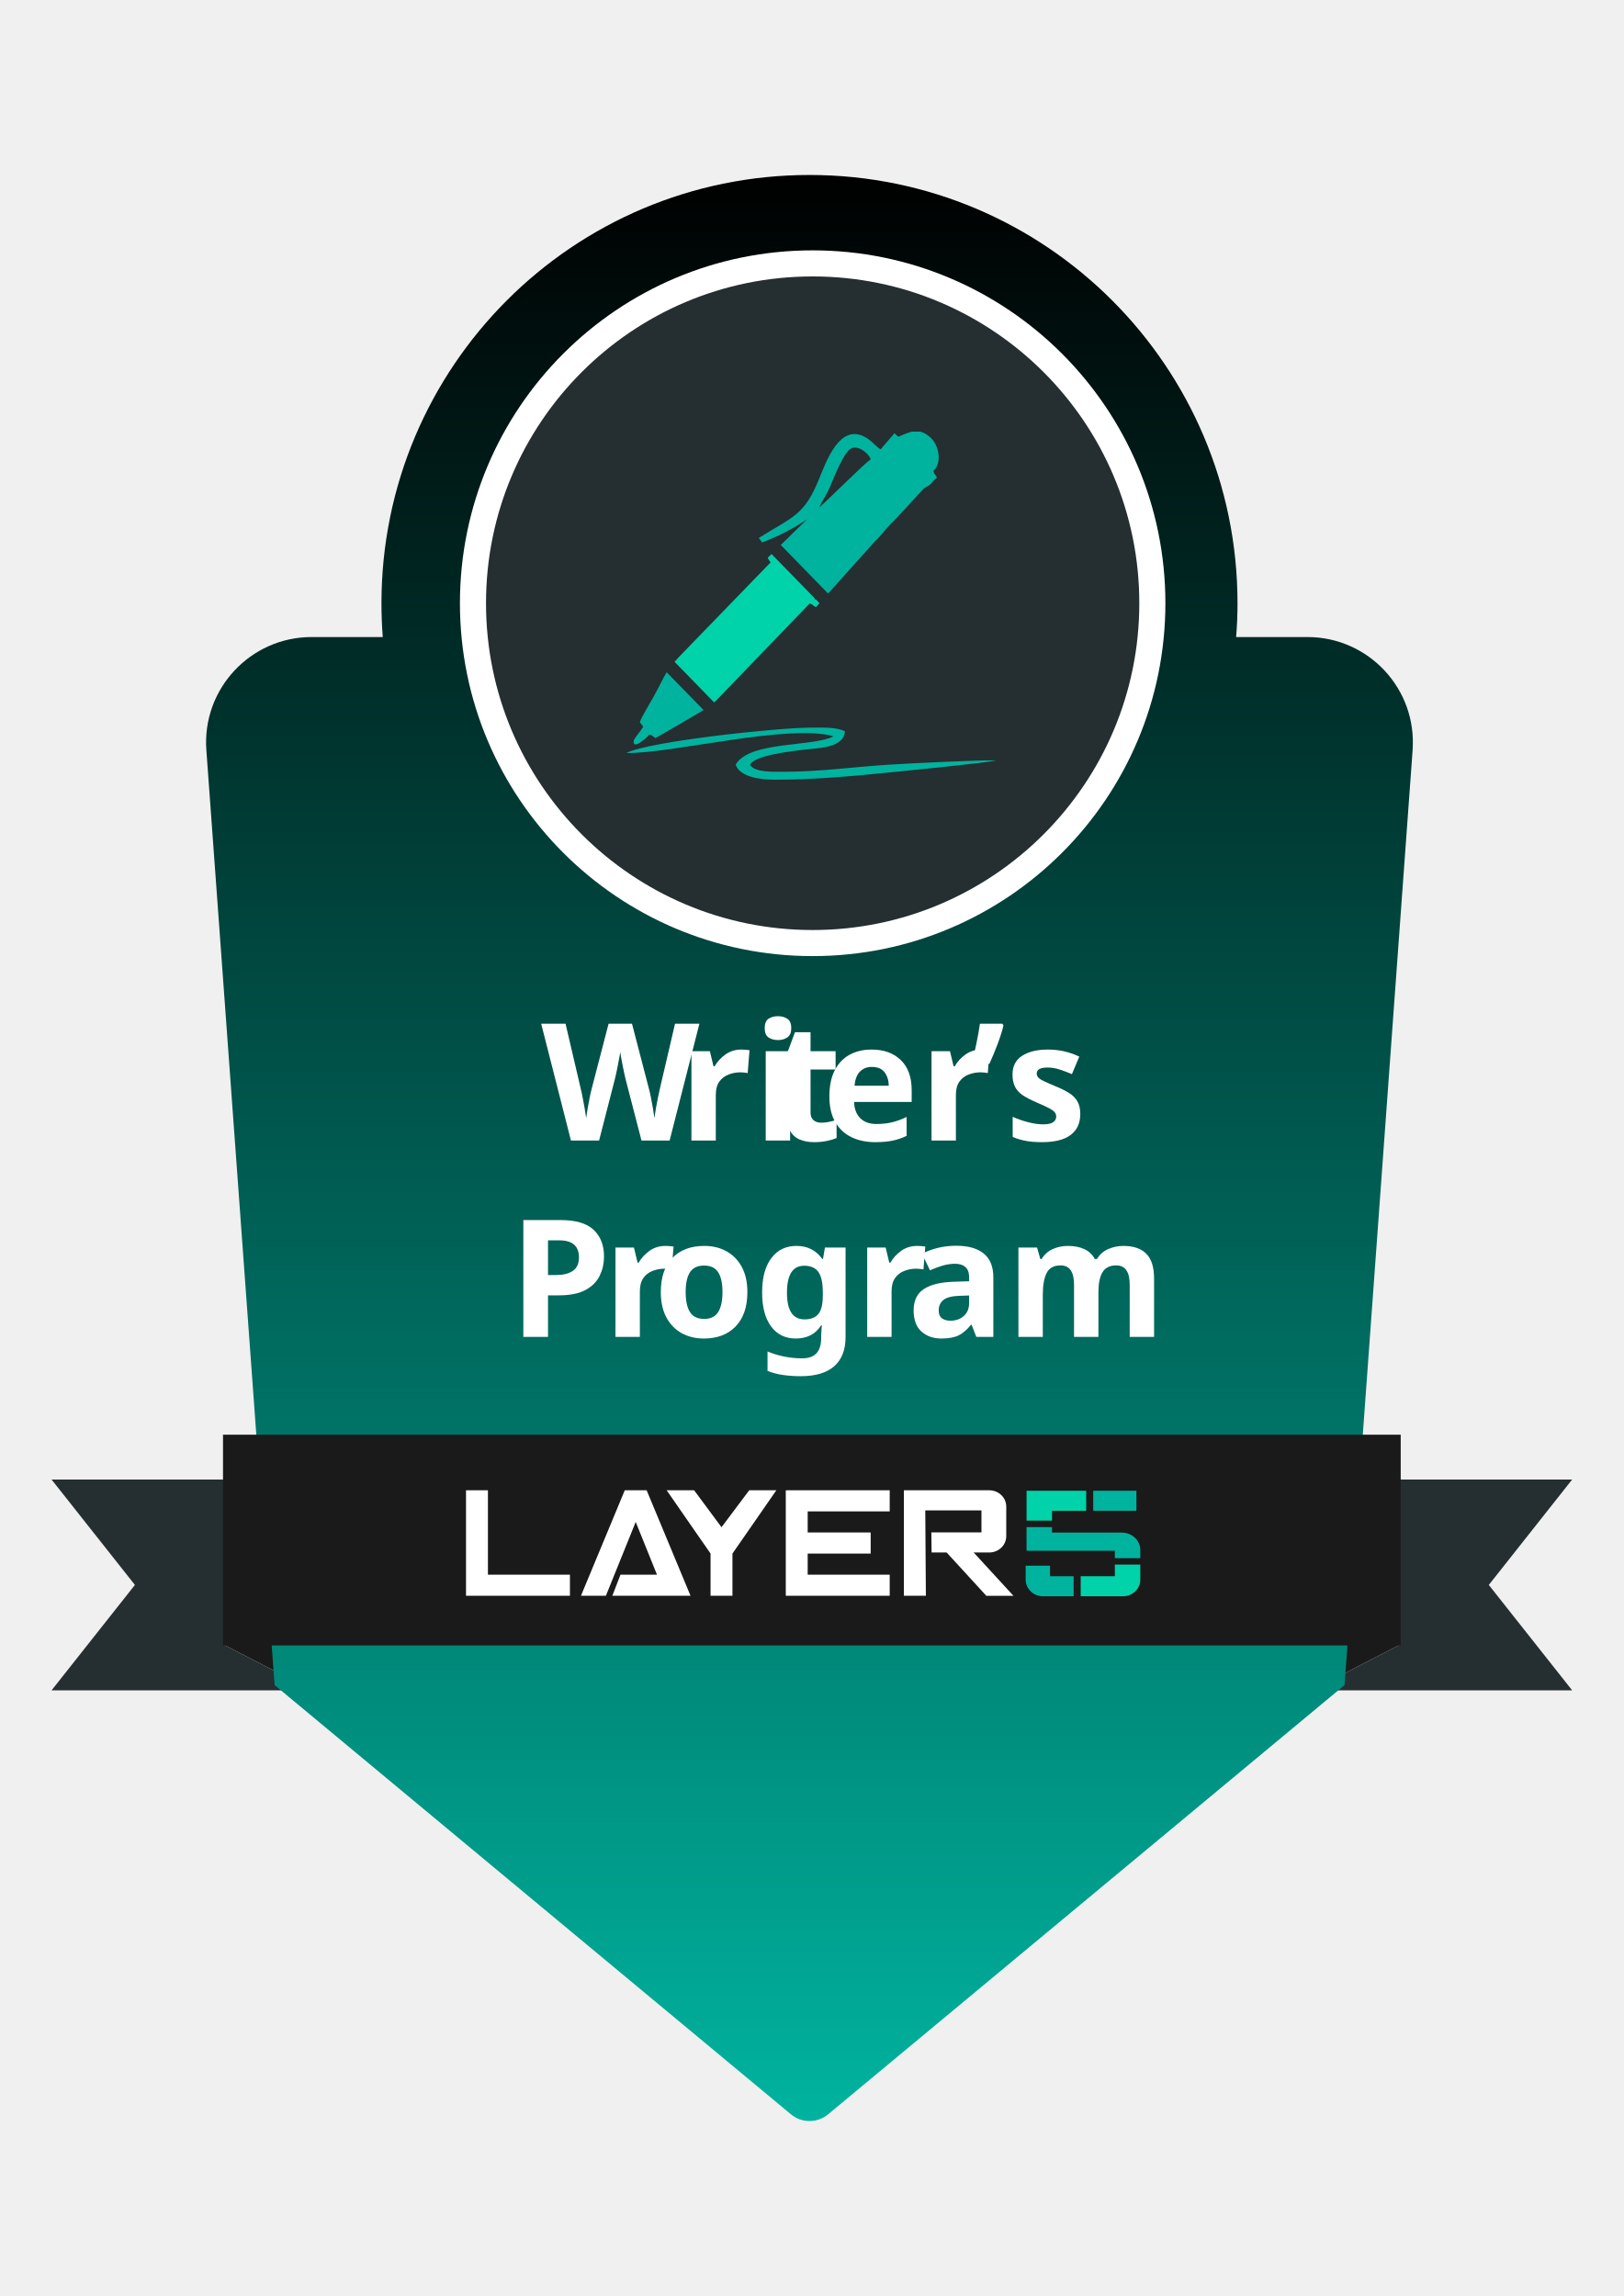
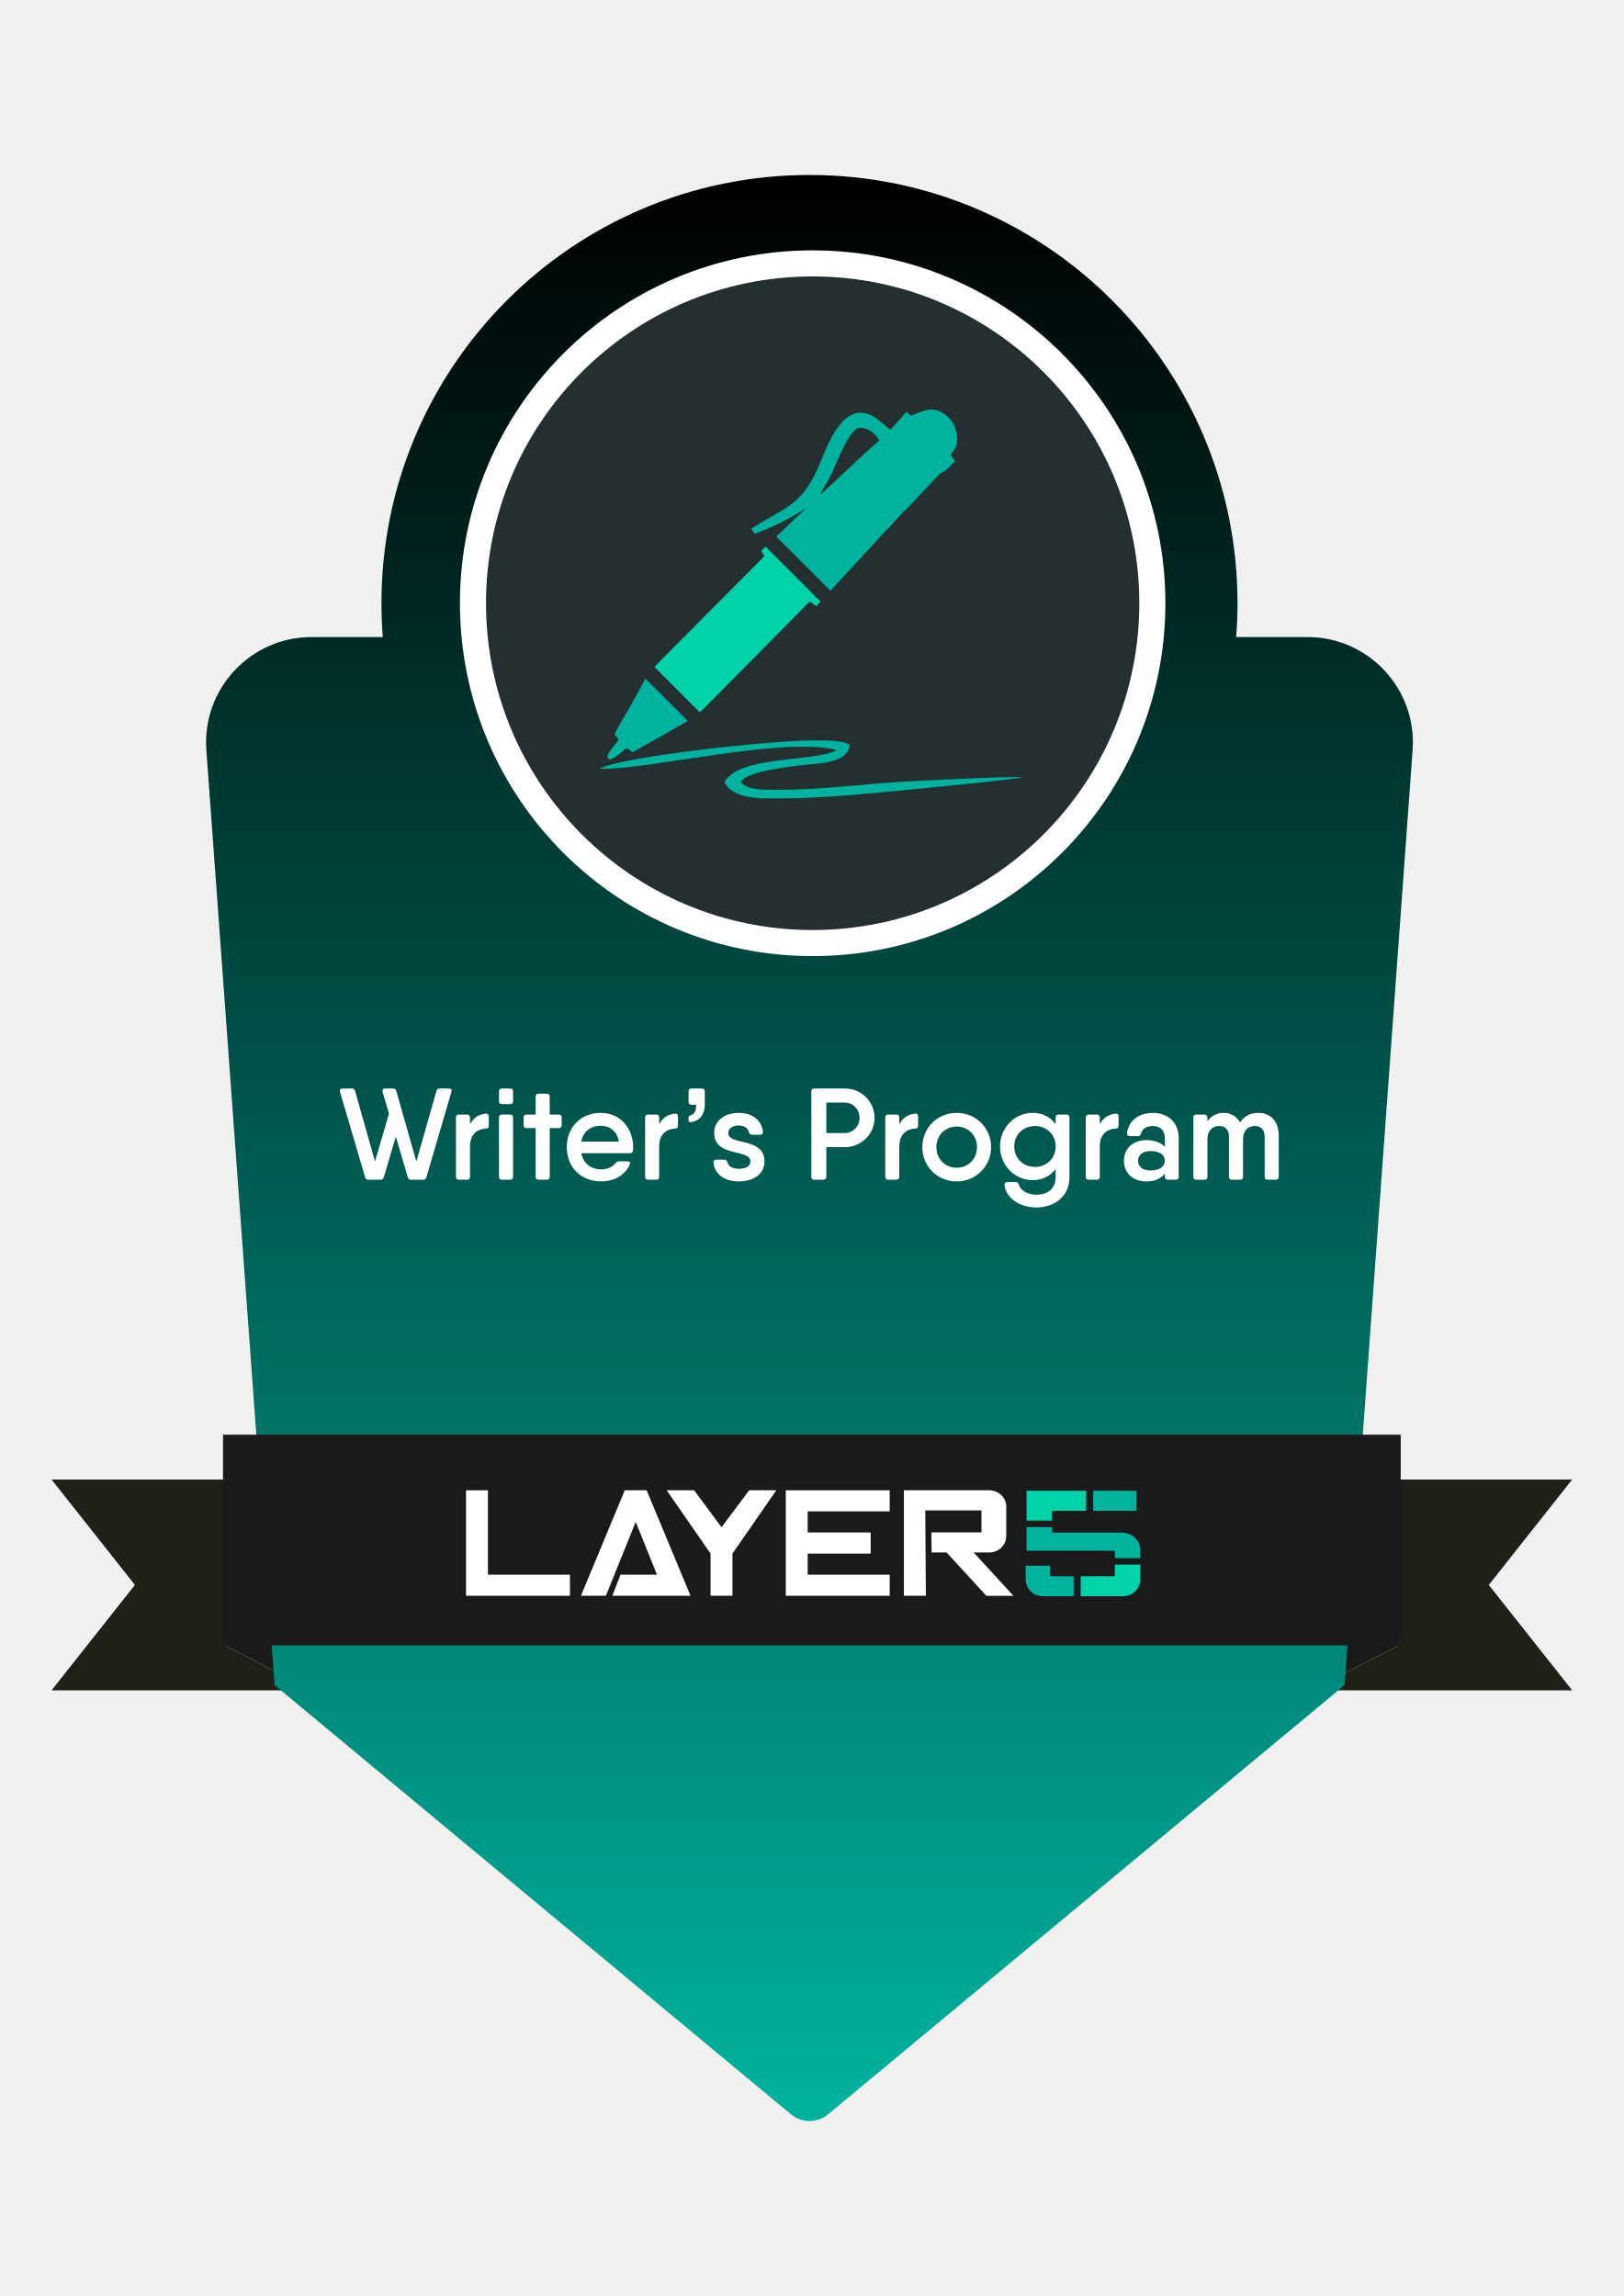
<svg xmlns="http://www.w3.org/2000/svg" id="Layer_1" data-name="Layer 1" viewBox="0 0 595.28 841.89">
  <defs>
    <style>
-       .cls-1 {
-         letter-spacing: -.04em;
-       }
- 
-       .cls-2, .cls-3 {
+       .cls-1, .cls-2 {
        fill: #00b39f;
      }

-       .cls-4, .cls-5 {
+       .cls-3 {
        fill: #fff;
      }

-       .cls-6, .cls-7 {
+       .cls-4 {
        fill: #252e31;
-       }
- 
-       .cls-8 {
-         letter-spacing: -.01em;
-       }
- 
-       .cls-9 {
-         clip-path: url(#clippath-1);
-       }
- 
-       .cls-10 {
-         letter-spacing: 0em;
-       }
- 
-       .cls-11, .cls-12 {
-         fill: #00d3a9;
-       }
- 
-       .cls-13 {
-         letter-spacing: -.02em;
-       }
- 
-       .cls-12, .cls-3 {
-         fill-rule: evenodd;
-       }
- 
-       .cls-14 {
-         clip-path: url(#clippath);
-       }
- 
-       .cls-15 {
-         fill: #a20e30;
-       }
- 
-       .cls-16 {
-         letter-spacing: -.01em;
-       }
- 
-       .cls-17 {
-         fill: none;
-       }
- 
-       .cls-7 {
        stroke: #fff;
        stroke-width: 9.56px;
      }

-       .cls-18 {
-         letter-spacing: 0em;
+       .cls-5 {
+         clip-path: url(#clippath-1);
      }

-       .cls-19 {
+       .cls-6, .cls-7 {
+         fill: #00d3a9;
+       }
+ 
+       .cls-7, .cls-2 {
+         fill-rule: evenodd;
+       }
+ 
+       .cls-8 {
+         clip-path: url(#clippath);
+       }
+ 
+       .cls-9 {
+         fill: #a20e30;
+       }
+ 
+       .cls-10 {
+         fill: #1e2117;
+       }
+ 
+       .cls-11 {
+         fill: none;
+       }
+ 
+       .cls-12 {
        mask: url(#mask);
      }

-       .cls-20 {
+       .cls-13 {
        fill: #1a1a1a;
      }

-       .cls-21 {
+       .cls-14 {
        fill: url(#linear-gradient);
-       }
- 
-       .cls-5 {
-         font-family: QanelasSoft-SemiBold, 'Qanelas Soft';
-         font-size: 60px;
-         font-weight: 600;
-       }
- 
-       .cls-22 {
-         letter-spacing: 0em;
-       }
- 
-       .cls-23 {
-         letter-spacing: 0em;
      }
    </style>
    <clipPath id="clippath">
-       <rect class="cls-17" x="18.91" y="64.17" width="557.47" height="713.56" />
+       <rect class="cls-11" x="18.91" y="64.17" width="557.47" height="713.56" />
    </clipPath>
    <linearGradient id="linear-gradient" x1="296.78" y1="779.83" x2="296.78" y2="66.28" gradientTransform="translate(0 844) scale(1 -1)" gradientUnits="userSpaceOnUse">
      <stop offset="0" stop-color="#000" />
      <stop offset="1" stop-color="#00b39f" />
    </linearGradient>
    <clipPath id="clippath-1">
-       <rect class="cls-17" x="229.52" y="158.13" width="136.23" height="128.38" />
+       <rect class="cls-11" x="219.59" y="150.18" width="156.06" height="143.35" />
    </clipPath>
-     <mask id="mask" x="229.52" y="158.13" width="135.67" height="127.77" maskUnits="userSpaceOnUse">
+     <mask id="mask" x="219.59" y="150.18" width="155.42" height="142.67" maskUnits="userSpaceOnUse">
      <g id="mask0_17990_5801" data-name="mask0 17990 5801">
-         <path class="cls-4" d="m365.19,158.13h-135.67v127.77h135.67v-127.77Z" />
+         <path class="cls-3" d="m375.01,150.18h-155.42v142.67h155.42v-142.67Z" />
      </g>
    </mask>
  </defs>
-   <g id="Writer_s-_Program" data-name="Writer&amp;apos;s- Program">
-     <g class="cls-14">
-       <g>
-         <path class="cls-20" d="m480.87,602.94v16.86l32.65-16.86h-32.65Z" />
-         <path class="cls-20" d="m114.41,619.8v-16.86h-32.65l32.65,16.86Z" />
-         <path class="cls-6" d="m576.37,542.52H18.91l30.55,38.64-30.55,38.64h95.5l-32.65-16.86h32.65v-19.01h366.46v19.01h32.65l-32.65,16.86h95.5l-30.55-38.64,30.55-38.64Z" />
-         <path class="cls-21" d="m517.88,275.16l-24.94,342.73-189.32,157.36c-3.92,3.3-9.75,3.3-13.67,0l-189.28-157.36-25.01-342.73c-1.69-22.44,16.09-41.57,38.58-41.57h26.09c-.32-4.09-.48-8.22-.48-12.4,0-86.74,70.27-157.03,156.92-157.03s156.92,70.29,156.92,157.03c0,4.17-.16,8.31-.51,12.4h26.15c22.49,0,40.26,19.13,38.54,41.57Z" />
-         <path class="cls-7" d="m297.92,345.8c68.77,0,124.55-55.79,124.55-124.61s-55.78-124.61-124.55-124.61-124.52,55.79-124.52,124.61,55.75,124.61,124.52,124.61Z" />
-         <path class="cls-15" d="m114.41,583.9v19.01h366.46v-19.01H114.41Z" />
-         <path class="cls-20" d="m513.52,603.34H81.76v-77.27h431.76v77.27Z" />
-         <path class="cls-4" d="m178.88,546.45h-8.03v38.68h38.1v-7.73h-30.07v-30.95Z" />
-         <path class="cls-4" d="m229.05,546.45l-16.06,38.68h9.14l10.93-27.07,7.8,19.34h-13.38l-2.99,7.73h28.67l-16.09-38.68h-8.03Z" />
-         <path class="cls-4" d="m264.51,559.99l-10.03-13.54h-10.07l16.09,23.21v15.47h8.03v-15.47l16.09-23.21h-9.94l-10.16,13.54Z" />
-         <path class="cls-4" d="m288.08,552.54v32.59h38.1v-7.73h-30.07v-7.74h23.09v-7.74h-23.09v-7.73h30.07v-7.74h-38.1v6.09Z" />
-         <path class="cls-4" d="m339.21,553.83h20.61v8.05h-18.38l.1,7.38h5.51l14.56,15.89h9.94l-14.59-15.89h5.7c.83,0,1.66-.15,2.39-.46.76-.3,1.47-.74,2.04-1.3.57-.56,1.05-1.22,1.34-1.95.32-.73.48-1.51.48-2.3v-10.79c0-1.59-.64-3.12-1.82-4.25-1.18-1.13-2.77-1.76-4.43-1.76h-31.28v38.68h8.06l-.22-31.3Z" />
-         <path class="cls-2" d="m416.62,546.62h-15.83v7.34h15.83v-7.34Z" />
-         <path class="cls-2" d="m418.05,571.34v-3.04c0-3.5-3.06-6.34-6.85-6.34h-25.52v-2h-9.33v8.66h32.37v2.71h9.33Z" />
-         <path class="cls-11" d="m385.69,557.57v-3.6h12.52v-7.34h-21.85v10.94h9.33Z" />
-         <path class="cls-11" d="m408.72,573.7v4.27h-12.52v7.34h15.42c1.66.03,3.28-.59,4.49-1.71,1.21-1.12,1.91-2.65,1.94-4.27v-5.63h-9.33Z" />
-         <path class="cls-2" d="m384.95,574.1v3.87h8.66v7.34h-11.15c-1.66.03-3.28-.59-4.49-1.71-1.21-1.12-1.91-2.66-1.94-4.27v-5.23h8.92Z" />
-         <text class="cls-5" transform="translate(198.4 418.21)">
-           <tspan class="cls-1" x="0" y="0">W</tspan>
-           <tspan class="cls-22" x="50.4" y="0">ri</tspan>
-           <tspan class="cls-16" x="84.18" y="0">t</tspan>
-           <tspan x="102.96" y="0">er</tspan>
-           <tspan class="cls-1" x="157.2" y="0">’</tspan>
-           <tspan class="cls-10" x="170.1" y="0">s</tspan>
-           <tspan class="cls-18" x="-11.94" y="72">P</tspan>
-           <tspan class="cls-13" x="22.56" y="72">r</tspan>
-           <tspan x="41.16" y="72">og</tspan>
-           <tspan class="cls-8" x="114.84" y="72">r</tspan>
-           <tspan class="cls-23" x="134.04" y="72">am</tspan>
-         </text>
-       </g>
-       <g class="cls-9">
-         <g class="cls-19">
+   <g class="cls-8">
+     <g>
+       <path class="cls-13" d="m480.87,602.94v16.86l32.65-16.86h-32.65Z" />
+       <path class="cls-13" d="m114.41,619.8v-16.86h-32.65l32.65,16.86Z" />
+       <path class="cls-10" d="m576.37,542.52H18.91l30.55,38.64-30.55,38.64h95.5l-32.65-16.86h32.65v-19.01h366.46v19.01h32.65l-32.65,16.86h95.5l-30.55-38.64,30.55-38.64Z" />
+       <path class="cls-14" d="m517.88,275.16l-24.94,342.73-189.32,157.36c-3.92,3.3-9.75,3.3-13.67,0l-189.28-157.36-25.01-342.73c-1.69-22.44,16.09-41.57,38.58-41.57h26.09c-.32-4.09-.48-8.22-.48-12.4,0-86.74,70.27-157.03,156.92-157.03s156.92,70.29,156.92,157.03c0,4.17-.16,8.31-.51,12.4h26.15c22.49,0,40.26,19.13,38.54,41.57Z" />
+       <path class="cls-4" d="m297.92,345.8c68.77,0,124.55-55.79,124.55-124.61s-55.78-124.61-124.55-124.61-124.52,55.79-124.52,124.61,55.75,124.61,124.52,124.61Z" />
+       <g class="cls-5">
+         <g class="cls-12">
          <g>
-             <path class="cls-3" d="m329.38,160.18l-1.45-1.33-5.09,5.92c-2.03-1.31-3.23-3.23-5.98-4.66-8.98-4.66-13.88,8.88-16.52,15.37-5.56,13.74-9.62,13.85-22.16,21.78l1.22,1.65c5.92-2.21,12.15-5.46,16.57-8.59l-9.73,9.51,17.35,17.81,17.16-19.12c2.36-2.29,3.34-3.76,5.34-5.91.97-1.08,1.89-1.81,2.86-2.94l9.79-10.61c4.09-2.19,2.06-1.86,4.78-3.92-.86-1.74-.78-.66-1.36-2.47,3.31-2.91,2-9.22-.61-11.82-4.39-4.36-7.59-2.7-12.21-.7h.03Zm-29.03,25.9c.92-2.22,2.64-4.52,3.89-7.44,1.31-3.07,5.31-13.58,8.18-14.38,2.97-.85,6.26,2.47,6.81,4.14-2.36,1.58-14.6,13.88-18.88,17.68Z" />
-             <path class="cls-3" d="m244.4,246.53c-1.42,2.31-2.48,4.8-5.17,9.62-1.31,2.38-3.81,6.31-4.67,8.66l1.25,1.62c-1,1.88-3.39,4.22-3.5,5.28-.39,3.63,5.31-1.68,5.76-2.37,1.75.56.92.53,2.22,1.3,5.51-3.13,10.84-6.24,16.49-9.58.42-.24.81-.47,1.17-.69l-13.54-13.88v.03Z" />
-             <path class="cls-12" d="m298.9,219.9l-.47-.79-15.57-15.96-1.39,1.36c.45,1.06.45.76,1.06,1.69l-32.73,33.77c-1,1.02-1.81,1.89-2.5,2.7l14.52,14.9c.67-.62,1.36-1.35,2.39-2.41l32.67-33.92c1.56.66.92.7,2.25,1.39l1.31-1.48-1.36-1.41-.17.13h0Z" />
-             <path class="cls-3" d="m229.52,276.1c16.13.4,59.42-10.86,76.08-6.12-7.48,3.99-31.03,1.66-35.9,10.43,1.64,4.59,9.15,5.49,14.57,5.49,13.93,0,28.14-1.28,41.91-2.67,5.51-.56,36.29-3.56,39.01-4.42-5.34-.2-32.78,1.15-39.4,1.58-12.74.82-25.33,2.6-38.23,2.6-3.7,0-10.98.34-12.57-2.57,1.72-3.53,15.13-4.88,18.02-5.32,5.87-.89,16.21-.33,16.77-6.91-3.03-1.71-8.9-1.38-12.74-1.38-11.48,0-58.7,4.93-67.49,9.31h-.03Z" />
+             <path class="cls-2" d="m333.98,152.47l-1.66-1.49-5.83,6.61c-2.33-1.46-3.7-3.6-6.85-5.2-10.29-5.2-15.9,9.91-18.92,17.17-6.37,15.34-11.02,15.47-25.39,24.32l1.4,1.84c6.79-2.47,13.92-6.1,18.99-9.59l-11.15,10.62,19.88,19.89,19.66-21.35c2.71-2.56,3.82-4.2,6.12-6.6,1.12-1.2,2.17-2.02,3.28-3.28l11.21-11.85c4.68-2.45,2.36-2.08,5.48-4.37-.99-1.94-.89-.74-1.56-2.75,3.79-3.25,2.29-10.3-.7-13.2-5.03-4.87-8.7-3.01-13.98-.78l.03.02Zm-33.26,28.92c1.05-2.48,3.03-5.04,4.46-8.31,1.5-3.43,6.08-15.16,9.37-16.06,3.41-.94,7.17,2.75,7.8,4.63-2.71,1.76-16.72,15.5-21.63,19.74Z" />
+             <path class="cls-2" d="m236.64,248.89c-1.62,2.58-2.84,5.36-5.93,10.74-1.5,2.66-4.36,7.05-5.35,9.67l1.43,1.81c-1.15,2.1-3.89,4.71-4.01,5.89-.45,4.05,6.08-1.87,6.59-2.64,2.01.62,1.05.59,2.55,1.46,6.31-3.49,12.42-6.97,18.89-10.7.48-.27.92-.53,1.34-.77l-15.51-15.5v.03Z" />
+             <path class="cls-7" d="m299.07,219.15l-.54-.88-17.84-17.82-1.59,1.52c.51,1.19.51.85,1.21,1.89l-37.49,37.71c-1.15,1.14-2.07,2.11-2.87,3.01l16.63,16.64c.76-.69,1.56-1.51,2.74-2.69l37.43-37.87c1.78.74,1.05.78,2.58,1.55l1.5-1.65-1.56-1.57-.19.14v.02Z" />
+             <path class="cls-2" d="m219.59,281.91c18.48.45,68.07-12.12,87.16-6.84-8.57,4.45-35.55,1.86-41.13,11.64,1.88,5.12,10.48,6.13,16.69,6.13,15.96,0,32.24-1.43,48.01-2.98,6.31-.62,41.57-3.97,44.69-4.93-6.12-.22-37.56,1.28-45.14,1.76-14.59.91-29.02,2.9-43.8,2.9-4.24,0-12.58.38-14.4-2.87,1.97-3.94,17.33-5.44,20.64-5.94,6.72-.99,18.57-.37,19.21-7.72-3.47-1.91-10.19-1.54-14.59-1.54-13.16,0-67.25,5.51-77.31,10.39l-.03-.02Z" />
          </g>
        </g>
      </g>
+       <path class="cls-9" d="m114.41,583.9v19.01h366.46v-19.01H114.41Z" />
+       <path class="cls-13" d="m513.52,603.34H81.76v-77.27h431.76v77.27Z" />
+       <path class="cls-3" d="m178.88,546.45h-8.03v38.68h38.1v-7.73h-30.07v-30.95Z" />
+       <path class="cls-3" d="m229.05,546.45l-16.06,38.68h9.14l10.93-27.07,7.8,19.34h-13.38l-2.99,7.73h28.67l-16.09-38.68h-8.03Z" />
+       <path class="cls-3" d="m264.51,559.99l-10.03-13.54h-10.07l16.09,23.21v15.47h8.03v-15.47l16.09-23.21h-9.94l-10.16,13.54Z" />
+       <path class="cls-3" d="m288.08,552.54v32.59h38.1v-7.73h-30.07v-7.74h23.09v-7.74h-23.09v-7.73h30.07v-7.74h-38.1v6.09Z" />
+       <path class="cls-3" d="m339.21,553.83h20.61v8.05h-18.38l.1,7.38h5.51l14.56,15.89h9.94l-14.59-15.89h5.7c.83,0,1.66-.15,2.39-.46.76-.3,1.47-.74,2.04-1.3.57-.56,1.05-1.22,1.34-1.95.32-.73.48-1.51.48-2.3v-10.79c0-1.59-.64-3.12-1.82-4.25-1.18-1.13-2.77-1.76-4.43-1.76h-31.28v38.68h8.06l-.22-31.3Z" />
+       <path class="cls-1" d="m416.62,546.62h-15.83v7.34h15.83v-7.34Z" />
+       <path class="cls-1" d="m418.05,571.34v-3.04c0-3.5-3.06-6.34-6.85-6.34h-25.52v-2h-9.33v8.66h32.37v2.71h9.33Z" />
+       <path class="cls-6" d="m385.69,557.57v-3.6h12.52v-7.34h-21.85v10.94h9.33Z" />
+       <path class="cls-6" d="m408.72,573.7v4.27h-12.52v7.34h15.42c1.66.03,3.28-.59,4.49-1.71,1.21-1.12,1.91-2.65,1.94-4.27v-5.63h-9.33Z" />
+       <path class="cls-1" d="m384.95,574.1v3.87h8.66v7.34h-11.15c-1.66.03-3.28-.59-4.49-1.71-1.21-1.12-1.91-2.66-1.94-4.27v-5.23h8.92Z" />
+       <path class="cls-3" d="m164.61,399.13c.76,0,1.15.48.89,1.24l-9.17,31.3c-.19.62-.61.91-1.18.91h-4.46c-.61,0-1.05-.29-1.18-.91l-4.4-14.91-4.4,14.91c-.19.62-.64.91-1.21.91h-4.43c-.64,0-1.05-.29-1.21-.91l-9.21-31.3c-.19-.76.13-1.24.89-1.24h3.44c.64,0,1.05.33,1.21.96l7.29,25.8,5.13-17.54-2.36-7.98c-.19-.76.16-1.24.92-1.24h2.96c.61,0,1.05.33,1.18.96l7.33,25.8,7.36-25.8c.13-.62.51-.96,1.15-.96h3.44Zm13.51,9.22c.7-.1,1.08.33,1.08,1v3.39c0,.67-.29,1.05-.8,1.05-3.12.1-6.08,1.82-6.08,6.5v11.23c0,.67-.38,1.05-1.08,1.05h-3.03c-.67,0-1.05-.38-1.05-1.05v-21.74c0-.72.38-1.1,1.05-1.1h3.03c.7,0,1.08.38,1.08,1.1v2.48c1.24-2.48,3.34-3.68,5.8-3.92Zm5.93-3.49c-.73,0-1.12-.38-1.12-1.05v-3.58c0-.72.38-1.1,1.12-1.1h2.99c.67,0,1.05.38,1.05,1.1v3.58c0,.67-.38,1.05-1.05,1.05h-2.99Zm0,27.71c-.73,0-1.12-.38-1.12-1.05v-21.74c0-.72.38-1.1,1.12-1.1h2.99c.67,0,1.05.38,1.05,1.1v21.74c0,.67-.38,1.05-1.05,1.05h-2.99Zm20.8-23.89c.7,0,1.08.38,1.08,1.1v2.82c0,.67-.38,1.05-1.08,1.05h-3.31v17.87c0,.67-.38,1.05-1.08,1.05h-3.03c-.67,0-1.05-.38-1.05-1.05v-17.87h-3.34c-.7,0-1.08-.38-1.08-1.05v-2.82c0-.72.38-1.1,1.08-1.1h3.34v-6.55c0-.72.38-1.1,1.05-1.1h3.03c.7,0,1.08.38,1.08,1.1v6.55h3.31Zm15.45-.62c7.14,0,11.82,5.73,11.82,12.61,0,.43,0,.81-.06,1.19-.03.67-.48,1-1.15,1h-17.81c.8,3.92,3.73,5.93,7.36,5.93,2.29,0,4.14-.96,5.19-2.29.38-.43.73-.67,1.31-.67h3.06c.8,0,1.24.48.89,1.15-1.72,3.87-5.64,6.21-10.51,6.21-7.64,0-12.61-5.4-12.61-12.57s5.03-12.57,12.52-12.57Zm-7.2,10.56h13.79c-.67-4.06-3.57-5.83-6.63-5.83-3.89,0-6.47,2.25-7.17,5.83Zm34.37-10.27c.7-.1,1.08.33,1.08,1v3.39c0,.67-.29,1.05-.8,1.05-3.12.1-6.08,1.82-6.08,6.5v11.23c0,.67-.38,1.05-1.08,1.05h-3.03c-.67,0-1.05-.38-1.05-1.05v-21.74c0-.72.38-1.1,1.05-1.1h3.03c.7,0,1.08.38,1.08,1.1v2.48c1.24-2.48,3.34-3.68,5.8-3.92Zm9.84-9.22c.7,0,1.08.38,1.08,1.1v4.87c0,3.54-1.85,5.88-5.1,6.4-.57.1-.86-.24-.86-.76v-.86c0-.48.22-.76.7-.91,1.4-.38,2.1-1.39,2.1-3.87h-1.75c-.67,0-1.05-.38-1.05-1.05v-3.82c0-.72.38-1.1,1.05-1.1h3.82Zm9.68,16.29c0,4.78,13.28,1.34,13.28,10.46,0,4.68-4.11,7.31-9.43,7.31-4.87,0-8.79-2.34-9.3-6.88-.06-.72.38-1.1,1.05-1.1h2.96c.67,0,.89.33,1.15.96.41,1.72,2.1,2.39,4.14,2.39,2.55,0,4.27-.86,4.27-2.68,0-4.78-13.28-1.39-13.28-10.46,0-4.68,4.11-7.36,9.02-7.36,4.49,0,8.31,2.34,8.86,6.88.09.76-.35,1.15-1.05,1.15h-2.96c-.64,0-.92-.38-1.15-1-.38-1.67-1.98-2.39-3.69-2.39-2.13,0-3.86.91-3.86,2.72Zm42.75-16.29c6.05,0,10.89,4.83,10.89,10.75s-4.84,10.75-10.89,10.75h-6.79v10.89c0,.67-.38,1.05-1.11,1.05h-3.34c-.67,0-1.05-.38-1.05-1.05v-31.3c0-.72.38-1.1,1.05-1.1h11.24Zm0,16.34c2.99,0,5.38-2.48,5.38-5.59s-2.39-5.59-5.38-5.59h-6.79v11.18h6.79Zm25.77-7.12c.7-.1,1.08.33,1.08,1v3.39c0,.67-.29,1.05-.8,1.05-3.12.1-6.08,1.82-6.08,6.5v11.23c0,.67-.38,1.05-1.08,1.05h-3.03c-.67,0-1.05-.38-1.05-1.05v-21.74c0-.72.38-1.1,1.05-1.1h3.03c.7,0,1.08.38,1.08,1.1v2.48c1.24-2.48,3.34-3.68,5.8-3.92Zm15.23,24.85c-7.04,0-12.61-5.45-12.61-12.57s5.57-12.57,12.61-12.57,12.61,5.5,12.61,12.57-5.64,12.57-12.61,12.57Zm0-5.02c4.21,0,7.45-3.2,7.45-7.55s-3.25-7.55-7.45-7.55-7.45,3.2-7.45,7.55,3.25,7.55,7.45,7.55Zm40.27-19.5c.7,0,1.08.38,1.08,1.1v21.74c0,7.65-6.02,11.23-12.14,11.23-5.67,0-11.02-3.06-11.69-8.22-.06-.72.38-1.1,1.05-1.1h3.06c.61,0,.96.33,1.15.96.57,1.86,2.8,3.68,6.43,3.68,4.49,0,7.07-2.44,7.07-6.55v-2.91c-1.82,2.53-4.68,4.11-8.51,4.11-6.5,0-11.88-5.45-11.88-12.33s5.38-12.33,11.88-12.33c3.82,0,6.69,1.62,8.51,4.16v-2.44c0-.72.38-1.1,1.05-1.1h2.93Zm-11.56,19.21c4.33,0,7.58-3.2,7.58-7.5s-3.25-7.5-7.58-7.5-7.61,3.2-7.61,7.5,3.25,7.5,7.61,7.5Zm29.56-19.54c.7-.1,1.08.33,1.08,1v3.39c0,.67-.29,1.05-.8,1.05-3.12.1-6.08,1.82-6.08,6.5v11.23c0,.67-.38,1.05-1.08,1.05h-3.03c-.67,0-1.05-.38-1.05-1.05v-21.74c0-.72.38-1.1,1.05-1.1h3.03c.7,0,1.08.38,1.08,1.1v2.48c1.24-2.48,3.34-3.68,5.8-3.92Zm13.63-.29c5.29,0,9.49,3.25,9.49,9.22v14.24c0,.67-.38,1.05-1.08,1.05h-2.93c-.67,0-1.05-.38-1.05-1.05v-1.19c-1.47,1.86-3.76,2.87-6.78,2.87-4.3,0-8.22-2.48-8.22-7.55s3.92-7.6,8.22-7.6c3.03,0,5.32,1,6.78,2.44v-2.96c0-3.3-1.91-4.63-4.43-4.63-2.17,0-3.89.96-4.3,2.72-.25.62-.48.96-1.15.96h-2.96c-.67,0-1.12-.38-1.05-1.1.57-4.63,4.52-7.41,9.46-7.41Zm-.73,21.12c3.12,0,5.16-1.48,5.16-3.54,0-2.2-2.04-3.58-5.16-3.58s-4.68,1.53-4.68,3.58,1.5,3.54,4.68,3.54Zm39.44-21.12h-.06c4.36,0,7.52,2.91,7.52,8.41v15.05c0,.67-.38,1.05-1.12,1.05h-2.99c-.67,0-1.05-.38-1.05-1.05v-14.72c0-2.87-1.69-3.92-3.63-3.92s-4.3,1.15-4.3,5.02v13.62c0,.67-.38,1.05-1.05,1.05h-3.03c-.7,0-1.08-.38-1.08-1.05v-14.72c0-2.87-1.69-3.92-3.6-3.92s-4.3,1.15-4.3,5.02v13.62c0,.67-.38,1.05-1.08,1.05h-3.03c-.67,0-1.05-.38-1.05-1.05v-21.74c0-.72.38-1.1,1.05-1.1h3.03c.7,0,1.08.38,1.08,1.1v1.39c1.5-2.15,3.6-3.11,5.99-3.11,2.52,0,4.68,1.19,5.96,3.49,1.69-2.44,3.98-3.49,6.75-3.49Z" />
    </g>
  </g>
</svg>
